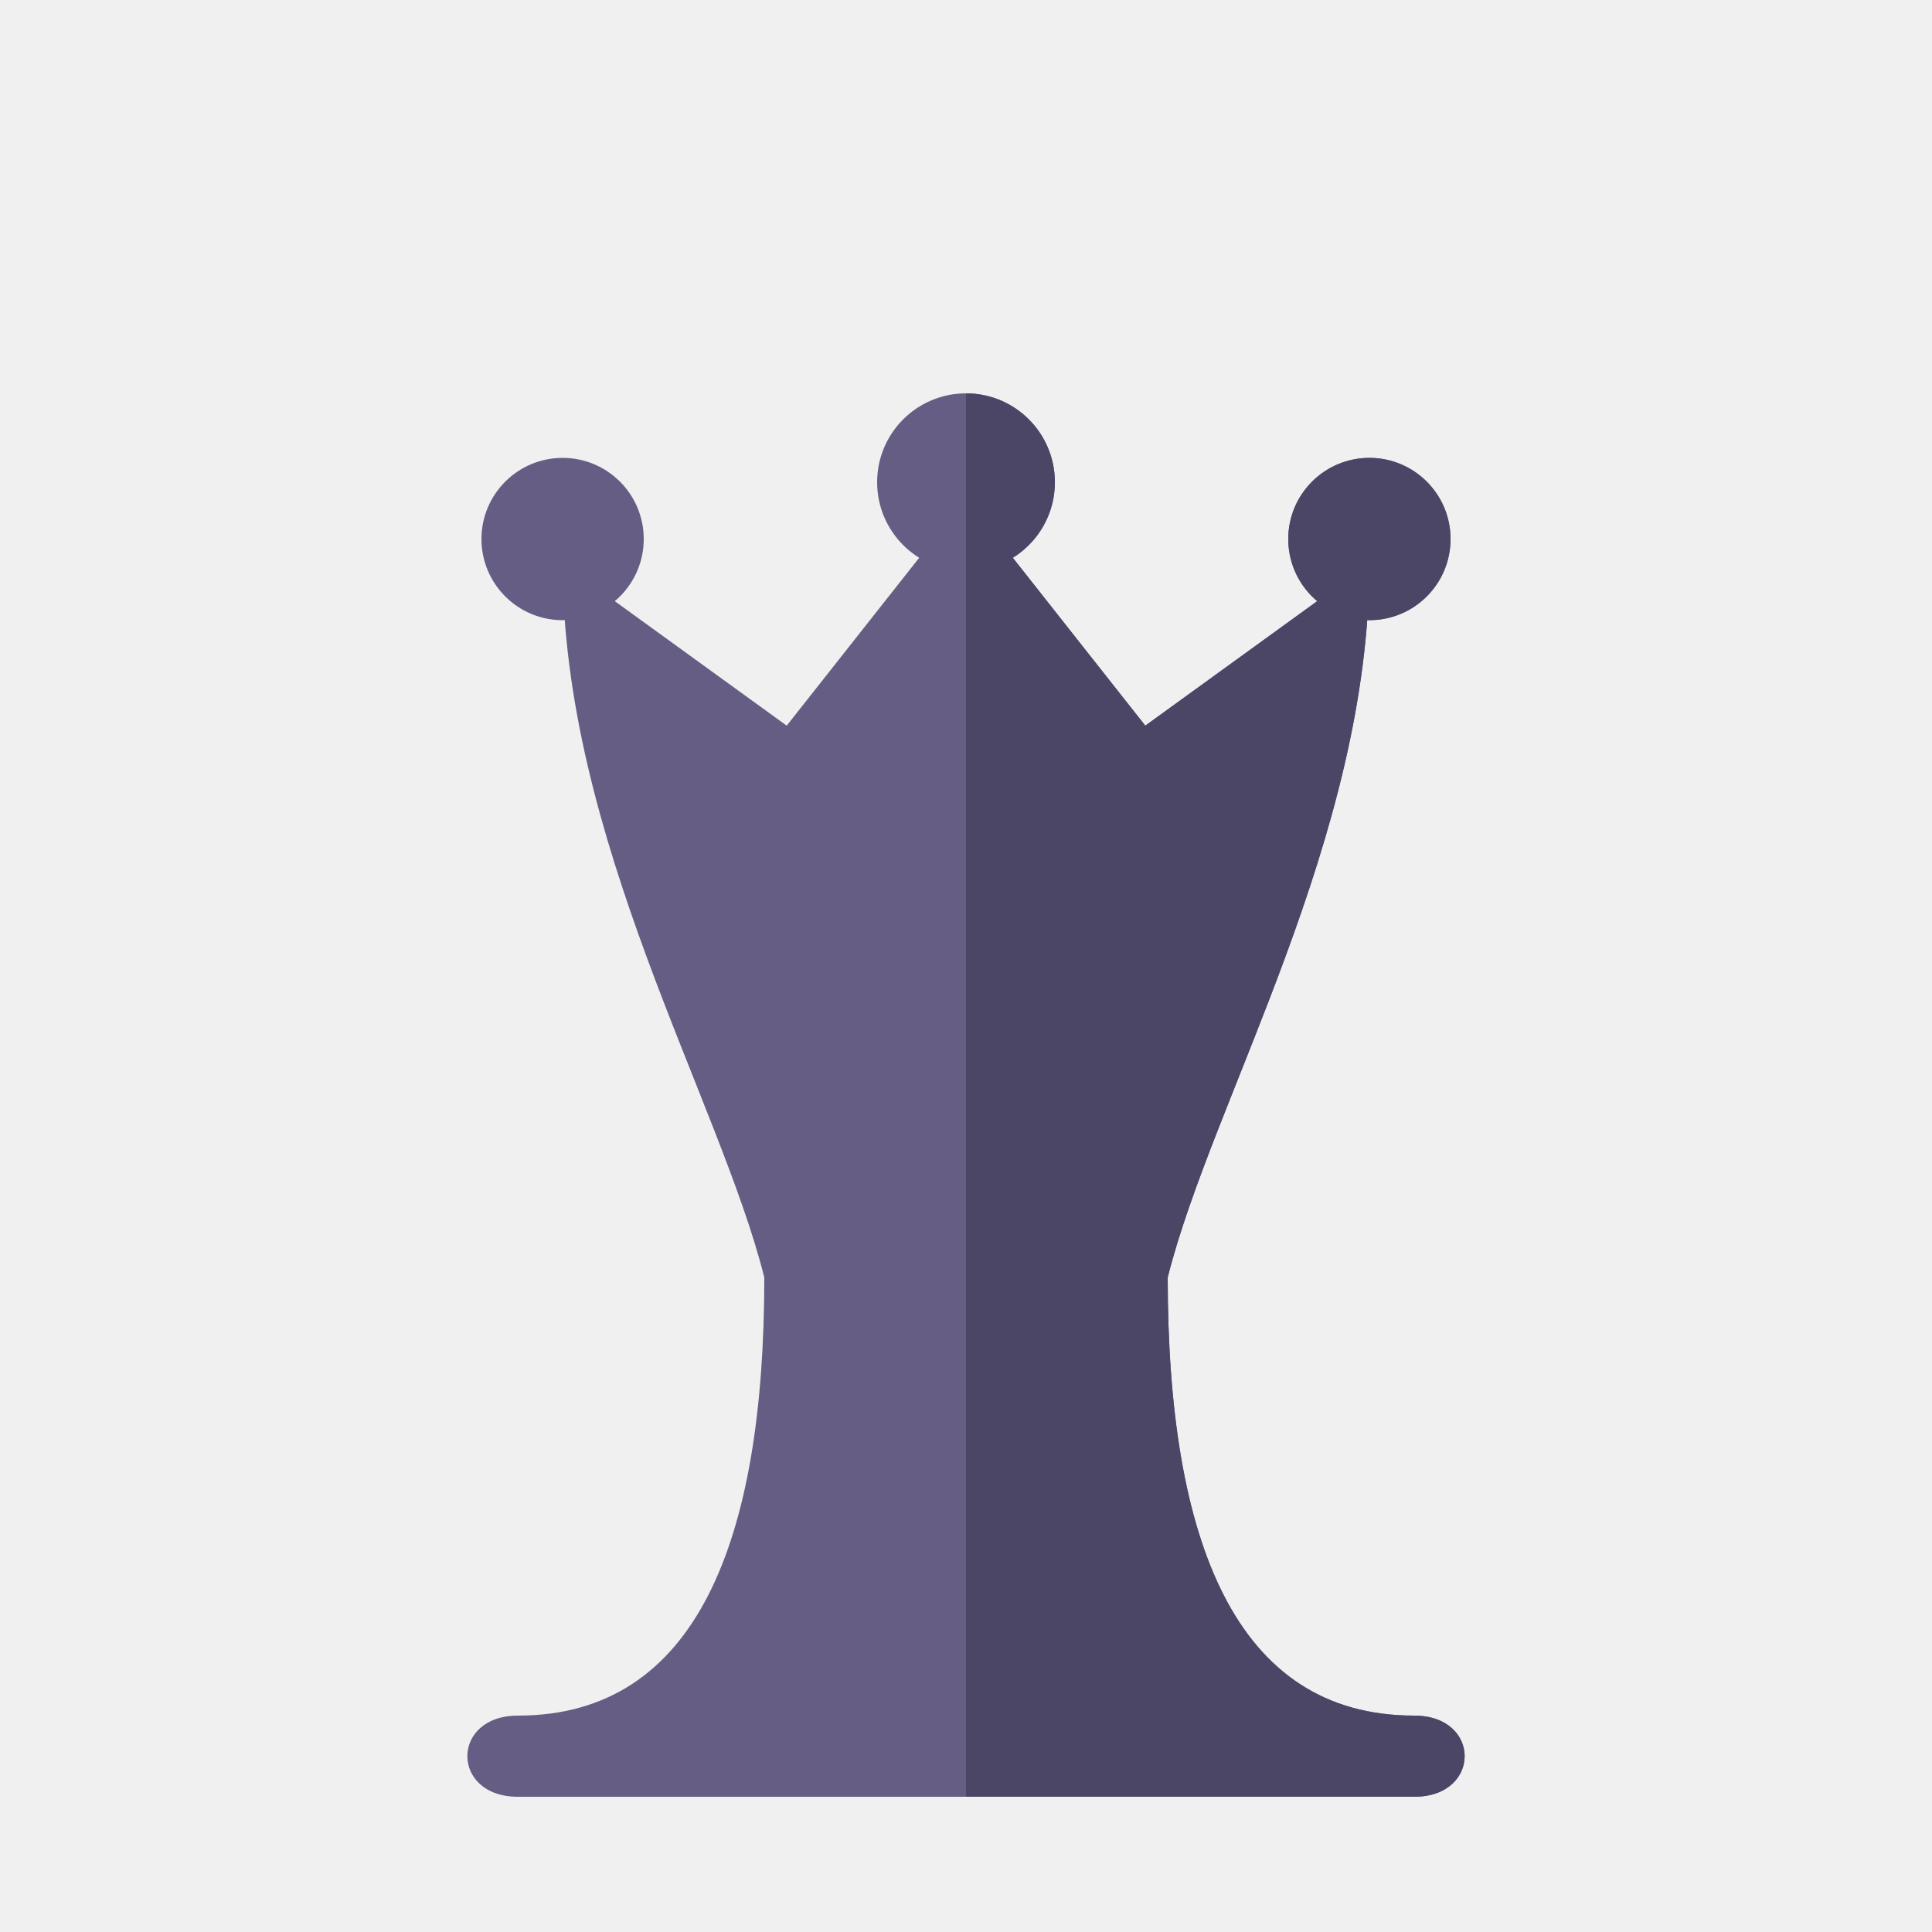
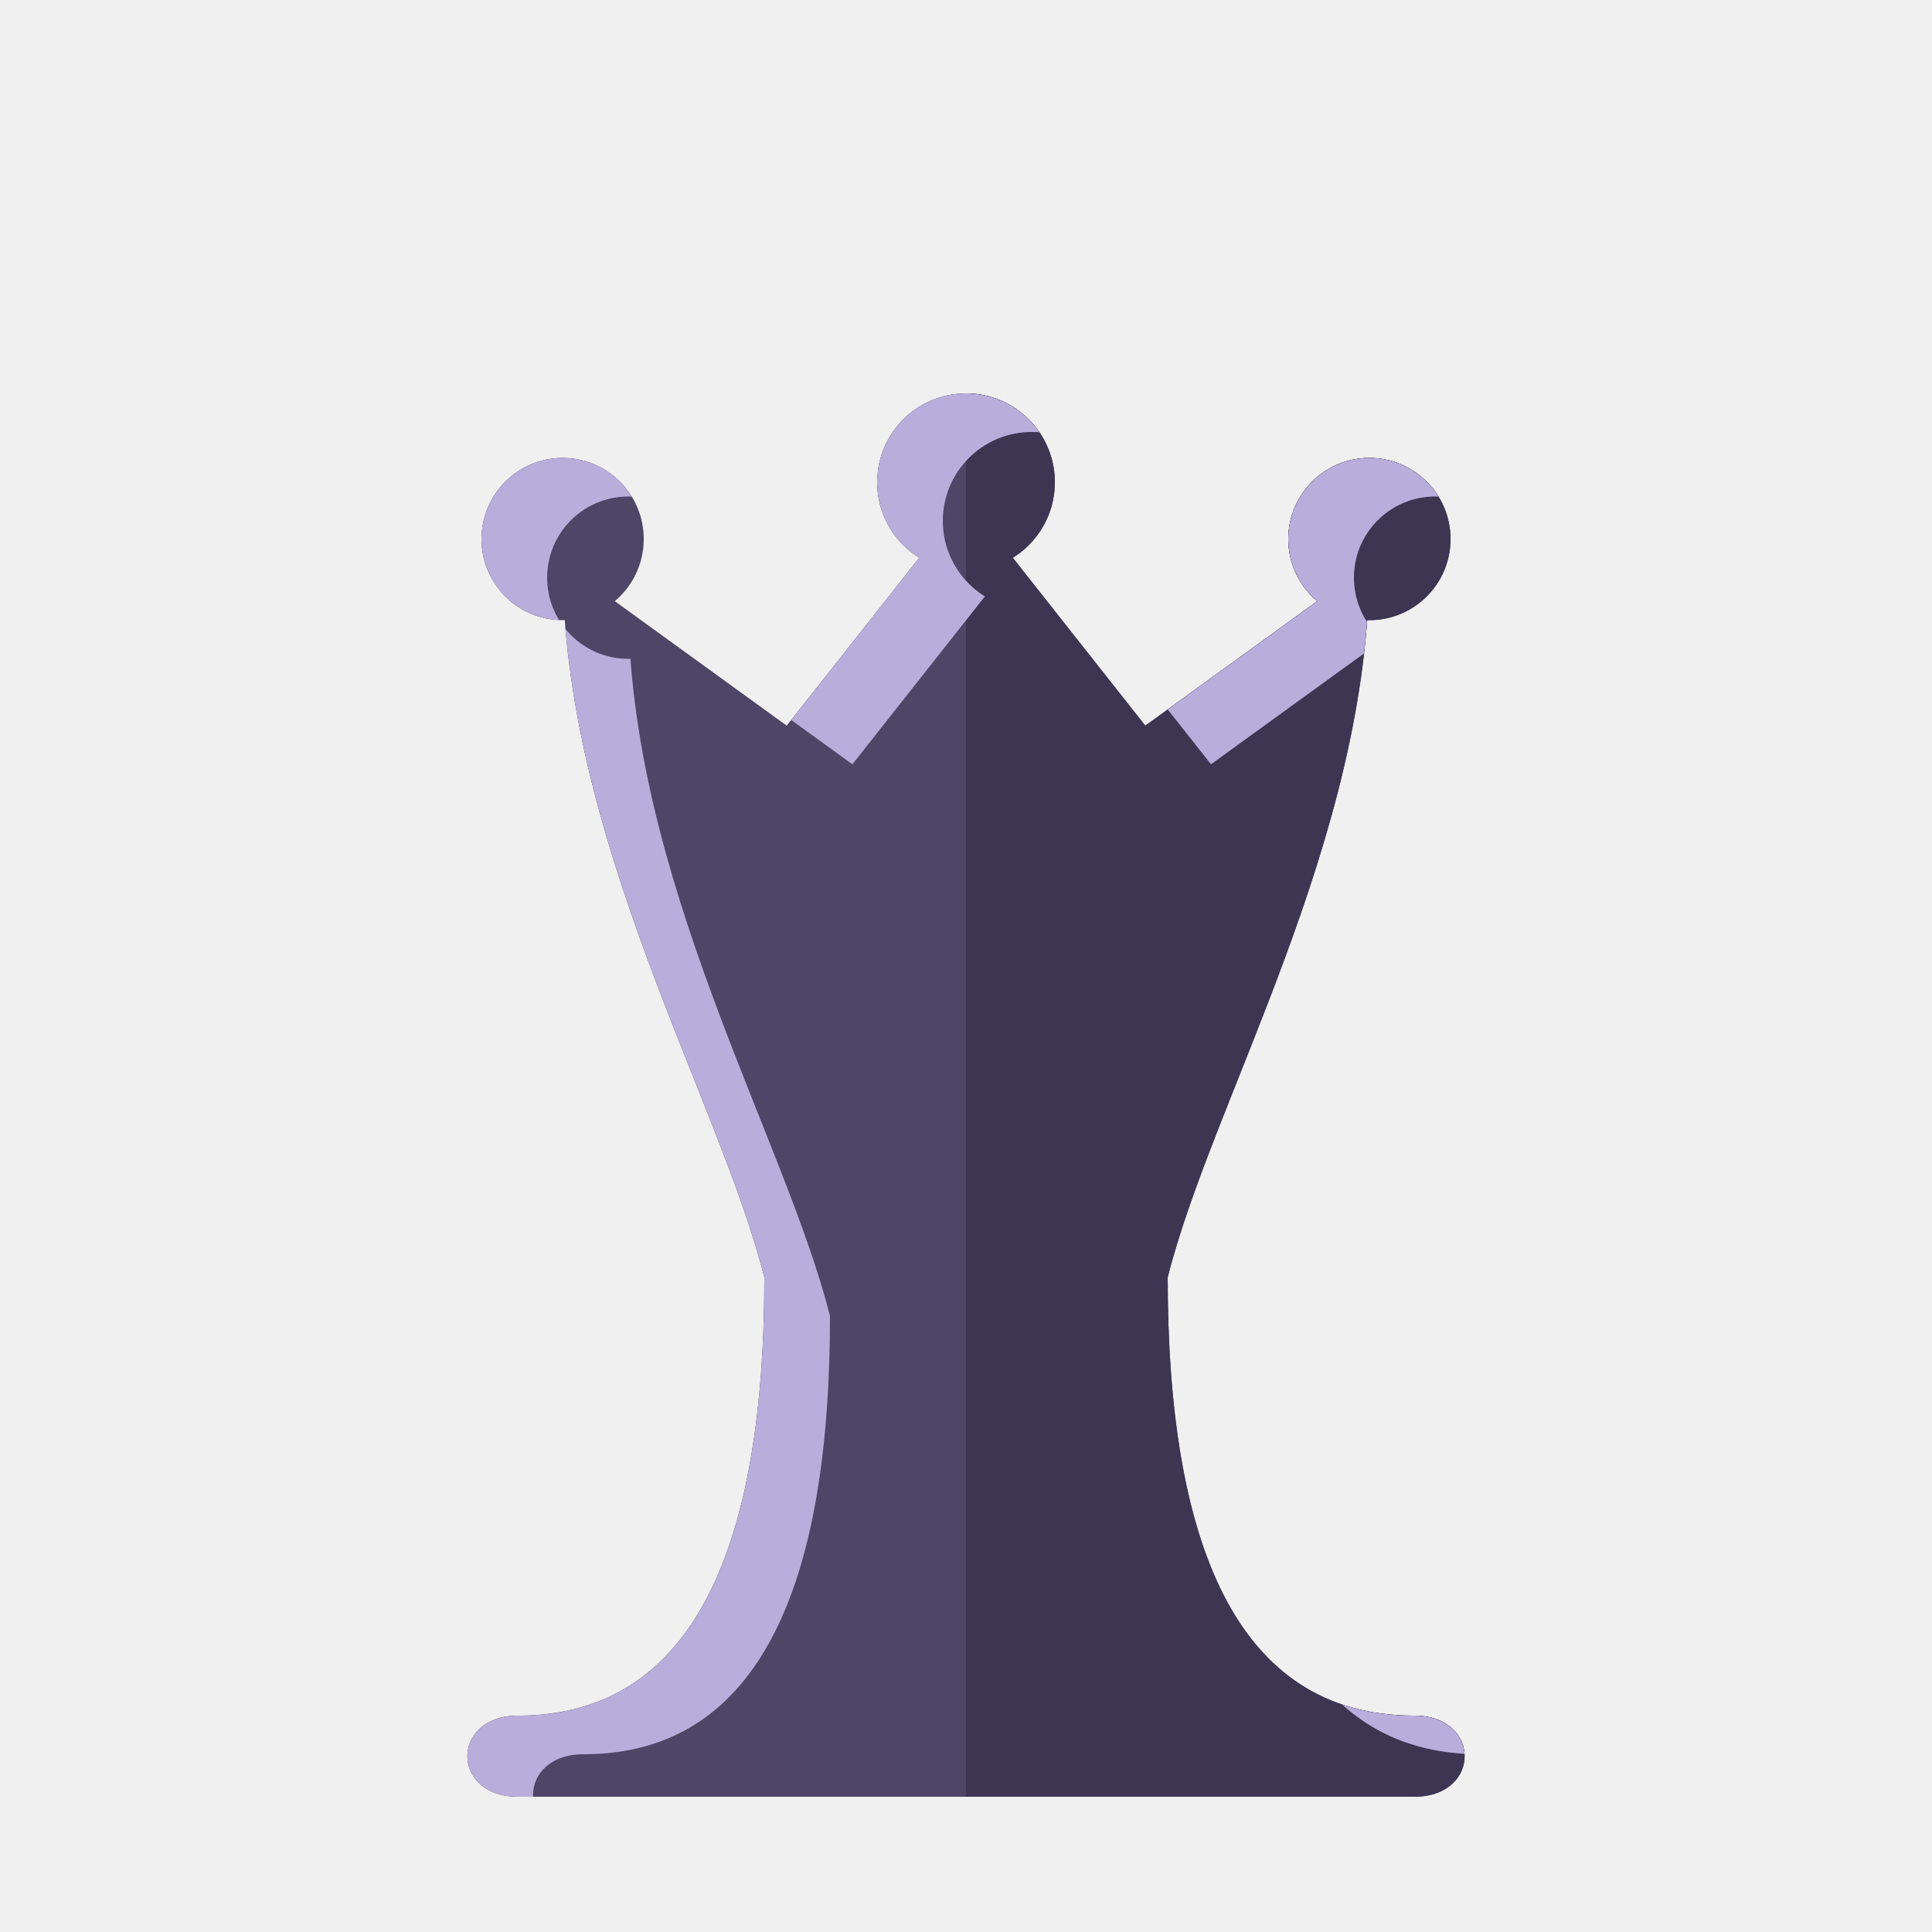
<svg xmlns="http://www.w3.org/2000/svg" viewBox="0 0 100 100">
  <clipPath id="c">
    <path d="M50 25.8L59.28 37.56L70.88 29.16C70.88 43.44 62.76 56.88 60.44 66.12C60.44 79.73 63.92 88.8 73.2 88.8C76.68 88.8 76.68 93 73.2 93L50 93L26.8 93C23.32 93 23.32 88.8 26.8 88.8C36.08 88.8 39.56 79.73 39.56 66.12C37.24 56.88 29.12 43.44 29.12 29.16L40.72 37.56L50 25.8ZM45.4 24.96a4.6 4.6 0 1 1 9.2 0a4.6 4.6 0 1 1 -9.2 0ZM66.68 27.9a4.2 4.2 0 1 1 8.4 0a4.2 4.2 0 1 1 -8.4 0ZM24.92 27.9a4.2 4.2 0 1 1 8.4 0a4.2 4.2 0 1 1 -8.4 0Z" />
  </clipPath>
+   <mask id="r">
+     <path d="M50 25.8L59.28 37.56L70.88 29.16C70.88 43.44 62.76 56.88 60.44 66.12C60.44 79.73 63.92 88.8 73.2 88.8C76.68 88.8 76.68 93 73.2 93L50 93L26.8 93C23.32 93 23.32 88.8 26.8 88.8C36.08 88.8 39.56 79.73 39.56 66.12C37.24 56.88 29.12 43.44 29.12 29.16L40.72 37.56L50 25.8ZM45.4 24.96a4.6 4.6 0 1 1 9.2 0a4.6 4.6 0 1 1 -9.2 0ZM66.68 27.9a4.2 4.2 0 1 1 8.4 0a4.2 4.2 0 1 1 -8.4 0ZM24.92 27.9a4.2 4.2 0 1 1 8.4 0a4.2 4.2 0 1 1 -8.4 0Z" fill="#fff" />
+     <path d="M50 25.8L59.28 37.56L70.88 29.16C70.88 43.44 62.76 56.88 60.44 66.12C60.44 79.73 63.92 88.8 73.2 88.8C76.68 88.8 76.68 93 73.2 93L50 93L26.8 93C23.32 93 23.32 88.8 26.8 88.8C36.08 88.8 39.56 79.73 39.56 66.12C37.24 56.88 29.12 43.44 29.12 29.16L40.72 37.56L50 25.8ZM45.4 24.96a4.6 4.6 0 1 1 9.2 0a4.6 4.6 0 1 1 -9.2 0ZM66.68 27.9a4.2 4.2 0 1 1 8.4 0a4.2 4.2 0 1 1 -8.4 0ZM24.92 27.9a4.2 4.2 0 1 1 8.4 0a4.2 4.2 0 1 1 -8.4 0Z" transform="translate(3.4 2)" />
+   </mask>
  <g>
-     <path d="M50 25.8L59.28 37.56L70.88 29.16C70.88 43.44 62.76 56.88 60.44 66.12C60.44 79.73 63.92 88.8 73.2 88.8C76.68 88.8 76.68 93 73.2 93L50 93L26.8 93C23.32 93 23.32 88.8 26.8 88.8C36.08 88.8 39.56 79.73 39.56 66.12C37.24 56.88 29.12 43.44 29.12 29.16L40.72 37.56L50 25.8ZM45.4 24.96a4.6 4.6 0 1 1 9.2 0a4.6 4.6 0 1 1 -9.2 0ZM66.68 27.9a4.2 4.2 0 1 1 8.4 0a4.2 4.2 0 1 1 -8.4 0ZM24.92 27.9a4.2 4.2 0 1 1 8.4 0a4.2 4.2 0 1 1 -8.4 0Z" fill="#655d84" />
-     <rect x="50" width="50" height="100" fill="#4b4566" clip-path="url(#c)" />
+     <path d="M50 25.8L59.28 37.56L70.88 29.16C70.88 43.44 62.76 56.88 60.44 66.12C60.44 79.73 63.92 88.8 73.2 88.8C76.68 88.8 76.68 93 73.2 93L50 93L26.8 93C23.32 93 23.32 88.8 26.8 88.8C36.08 88.8 39.56 79.73 39.56 66.12C37.24 56.88 29.12 43.44 29.12 29.16L40.72 37.56L50 25.8ZM45.4 24.96a4.6 4.6 0 1 1 9.2 0a4.6 4.6 0 1 1 -9.2 0ZM66.68 27.9a4.2 4.2 0 1 1 8.4 0a4.2 4.2 0 1 1 -8.4 0ZM24.92 27.9a4.2 4.2 0 1 1 8.4 0a4.2 4.2 0 1 1 -8.4 0Z" fill="#4d4666" />
+     <rect x="50" width="50" height="100" fill="#3c3653" clip-path="url(#c)" />
+     <path d="M50 25.8L59.28 37.56L70.88 29.16C70.88 43.44 62.76 56.88 60.44 66.12C60.44 79.73 63.92 88.8 73.2 88.8C76.68 88.8 76.68 93 73.2 93L50 93L26.8 93C23.32 93 23.32 88.8 26.8 88.8C36.08 88.8 39.56 79.73 39.56 66.12C37.24 56.88 29.12 43.44 29.12 29.16L40.72 37.56L50 25.8ZM45.4 24.96a4.6 4.6 0 1 1 9.2 0a4.6 4.6 0 1 1 -9.2 0ZM66.68 27.9a4.2 4.2 0 1 1 8.4 0a4.2 4.2 0 1 1 -8.4 0ZM24.92 27.9a4.2 4.2 0 1 1 8.4 0a4.2 4.2 0 1 1 -8.4 0Z" fill="#b8aedb" mask="url(#r)" />
  </g>
</svg>
